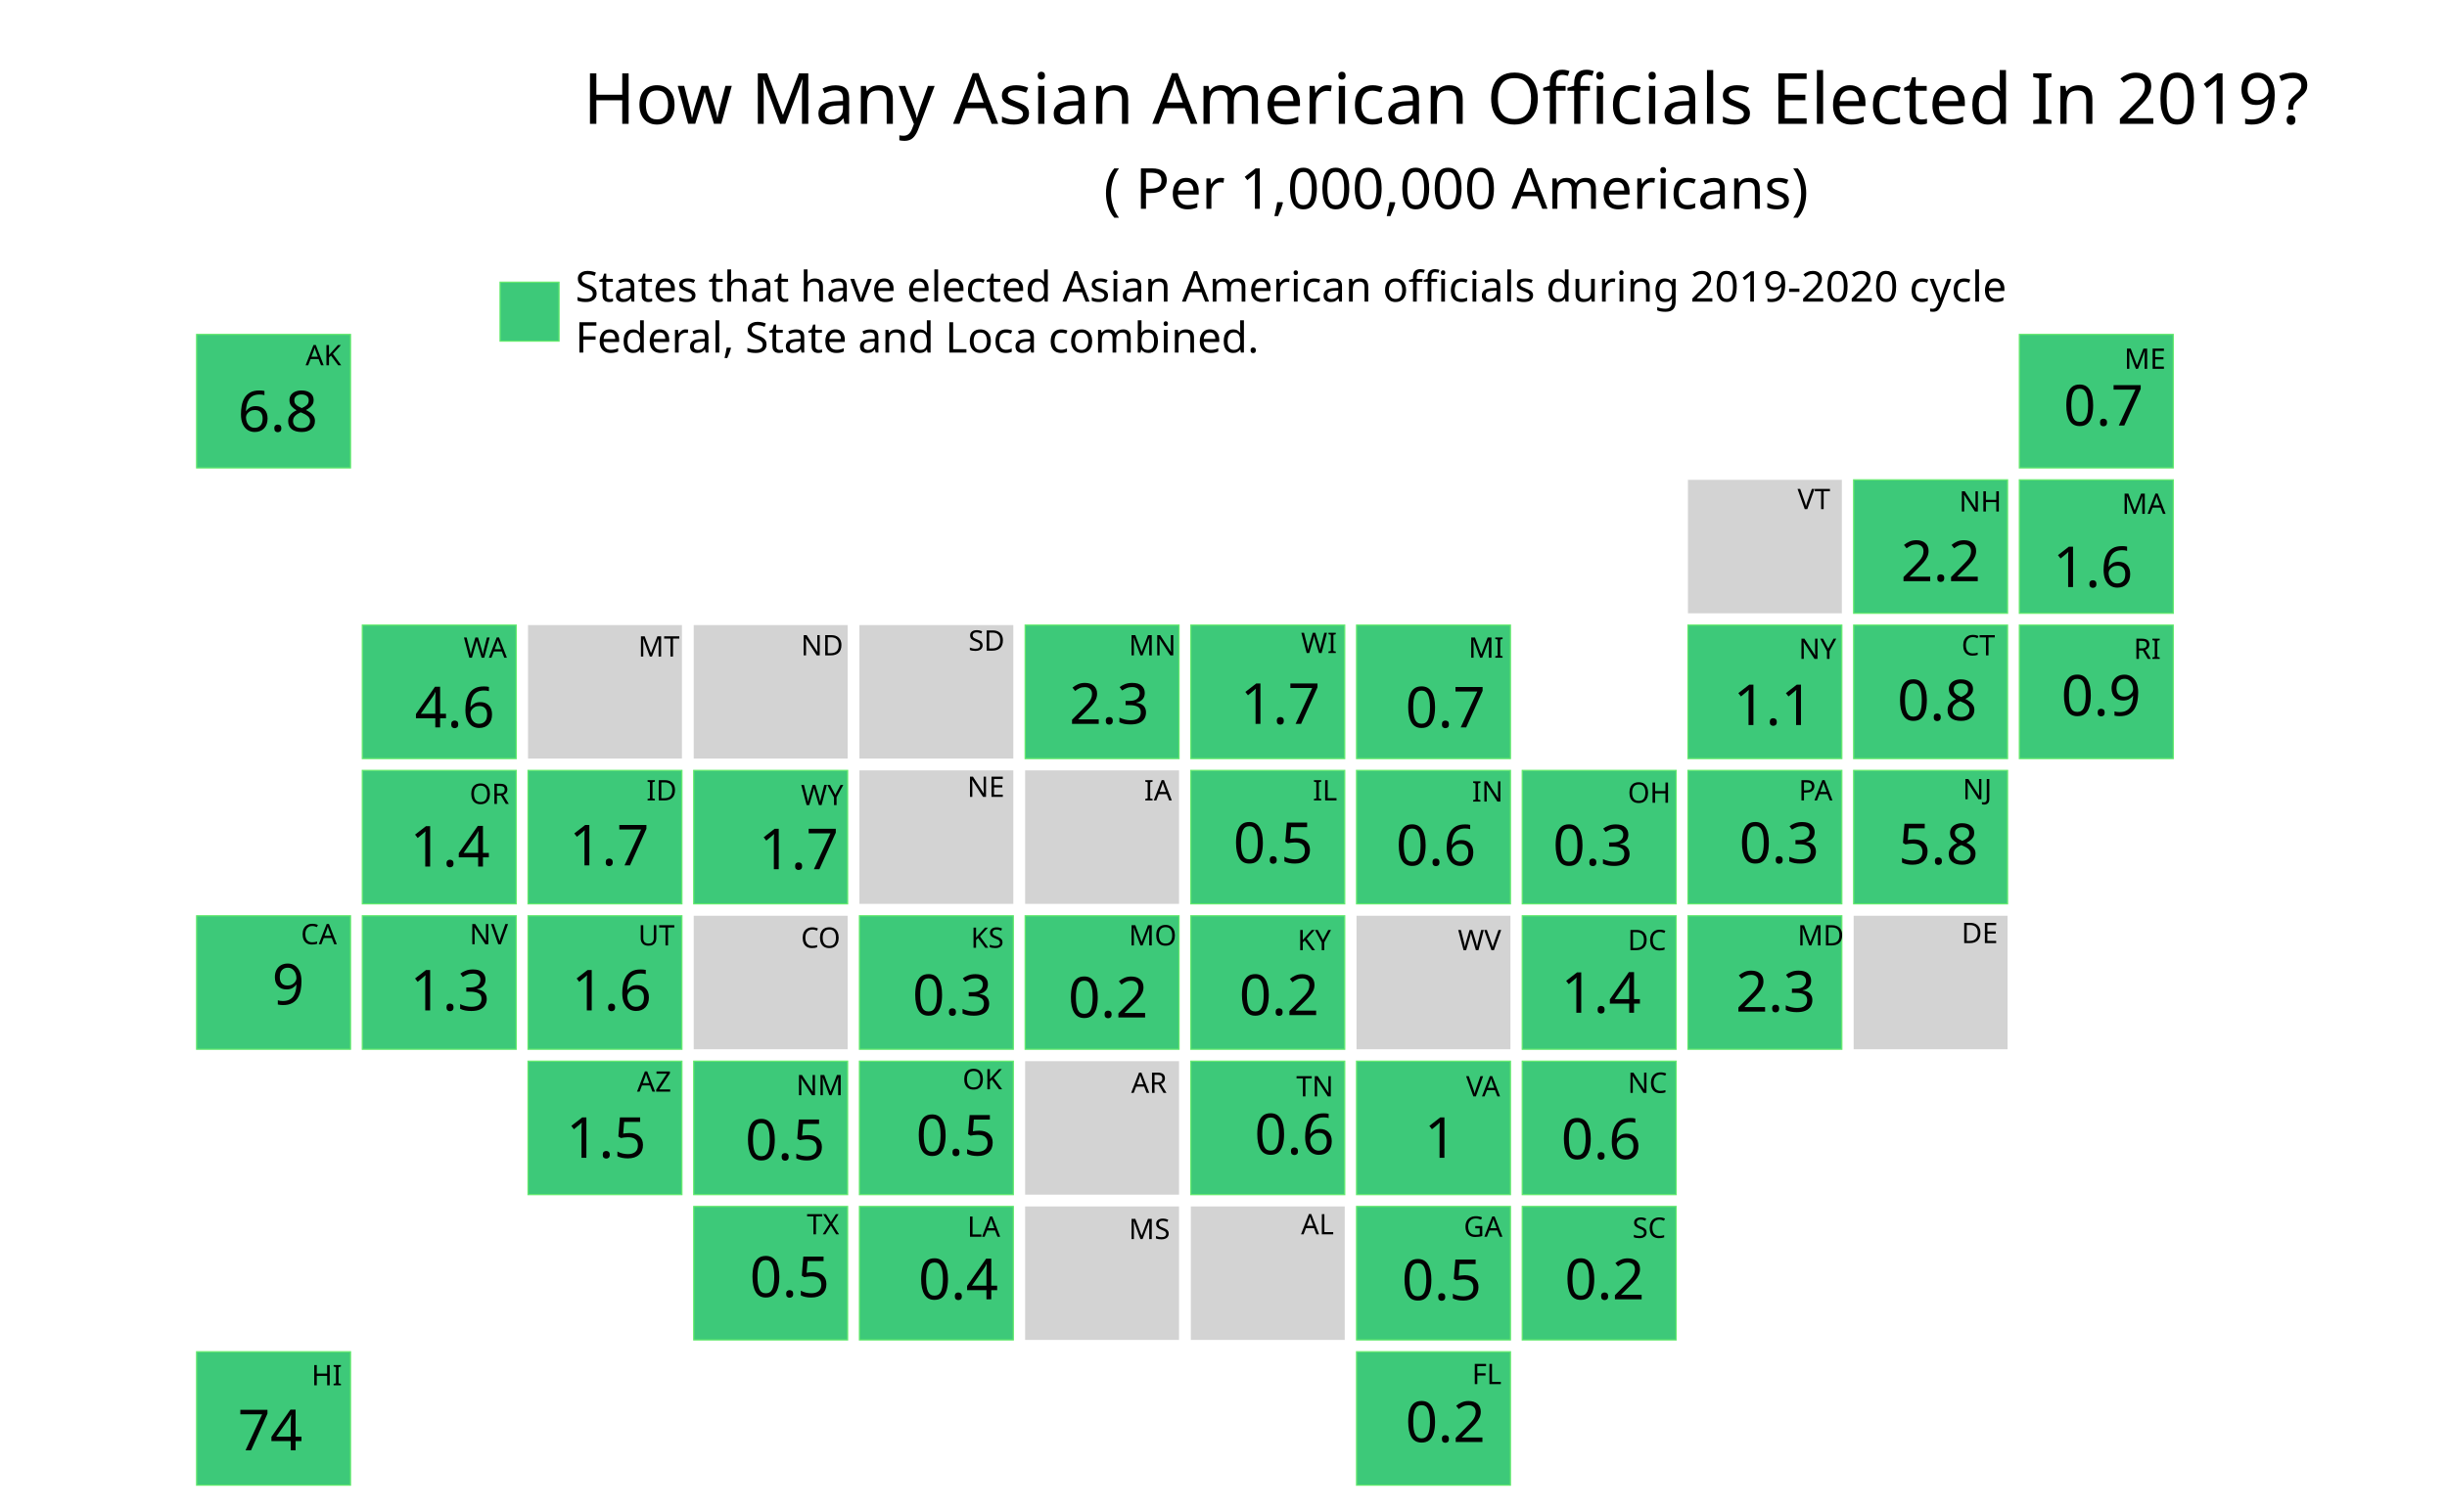
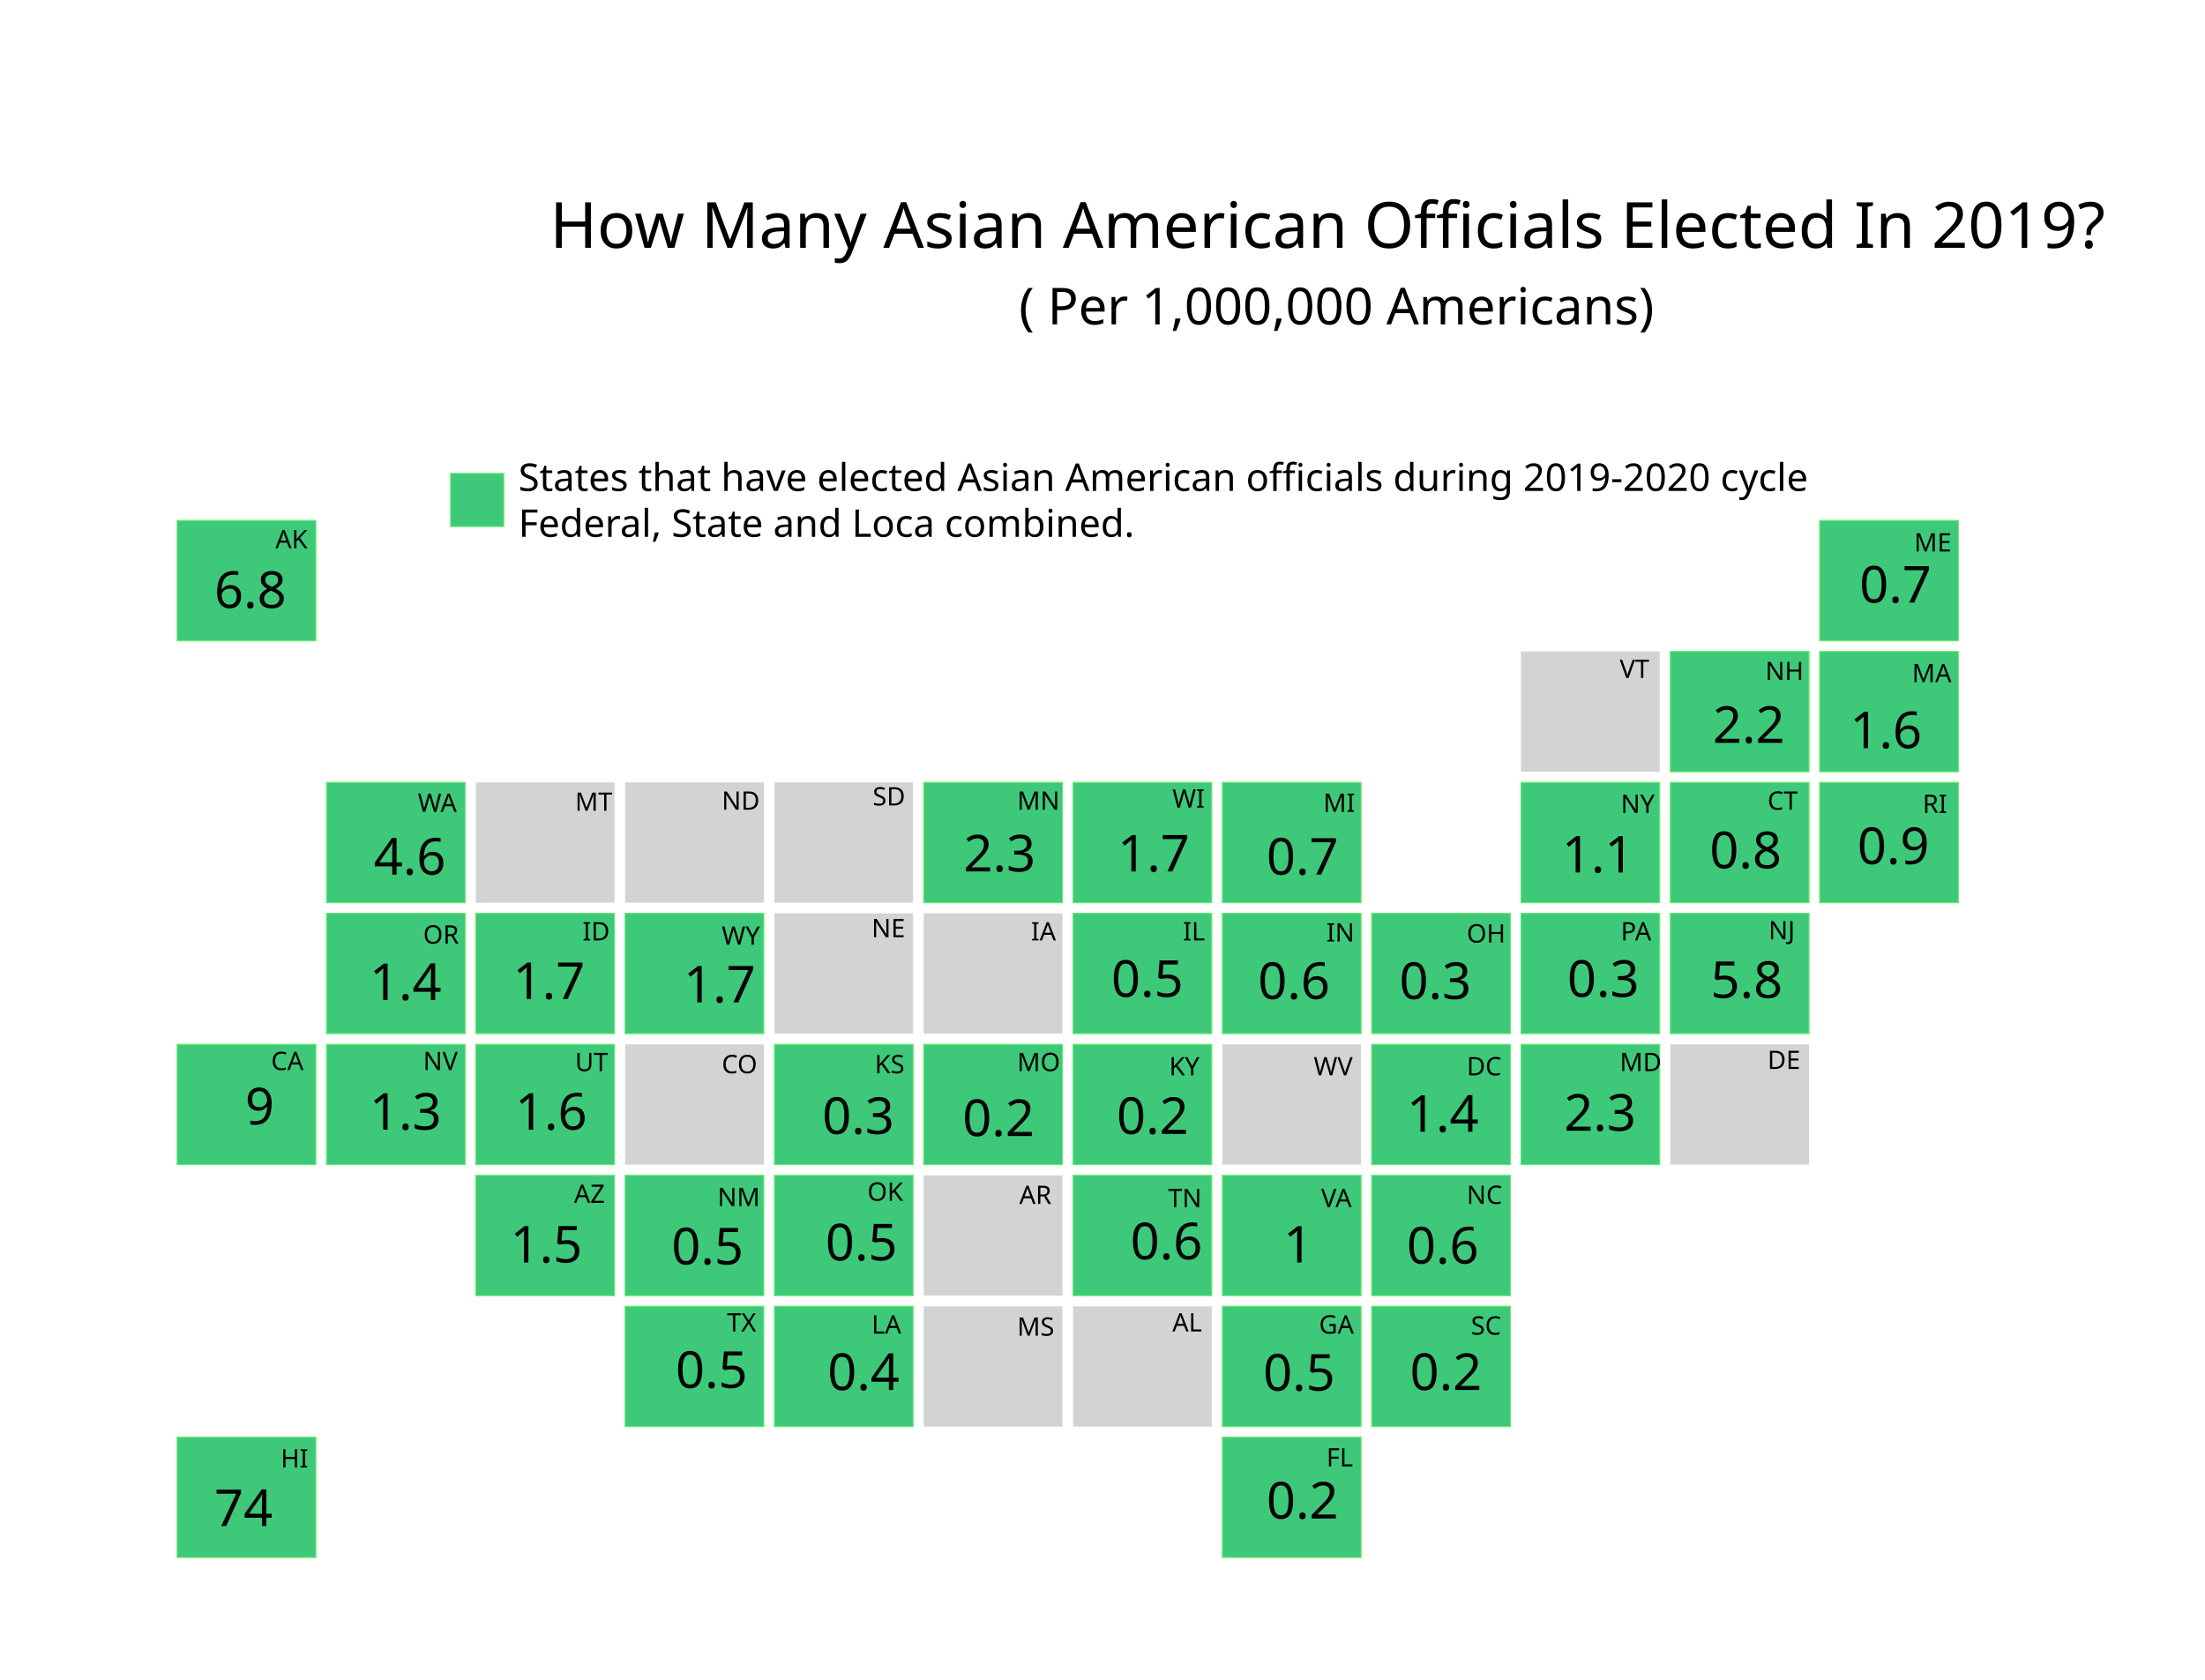
- <svg xmlns="http://www.w3.org/2000/svg" version="1.1" id="Layer_1" x="0px" y="0px" viewBox="0 0 2074.8 1282.1" style="enable-background:new 0 0 2074.8 1282.1;" xml:space="preserve">
+ <svg xmlns="http://www.w3.org/2000/svg" version="1.1" id="Layer_1" x="0px" y="0px" viewBox="0 0 2074.8 1580.4" style="enable-background:new 0 0 2074.8 1580.4;" xml:space="preserve">
  <style type="text/css">
	.st0{fill:#3DC979;stroke:#63EA6C;stroke-miterlimit:10;}
	.st1{fill:#D3D3D3;}
	.st2{font-family:'ArialMT';}
	.st3{font-size:24px;}
	.st4{fill:none;}
	.st5{font-size:36px;}
	.st6{fill:#020202;}
	.st7{font-size:48px;}
	.st8{font-size:60px;}
</style>
-   <rect x="166.7" y="283.6" class="st0" width="130.5" height="113.2" />
-   <rect x="1712.2" y="283.6" class="st0" width="130.5" height="113.2" />
-   <rect x="1431.2" y="406.9" class="st1" width="130.5" height="113.2" />
-   <rect x="1571.7" y="406.9" class="st0" width="130.5" height="113.2" />
-   <rect x="1712.2" y="406.9" class="st0" width="130.5" height="113.2" />
-   <rect x="307.2" y="530.1" class="st0" width="130.5" height="113.2" />
-   <rect x="447.7" y="530.1" class="st1" width="130.5" height="113.2" />
-   <rect x="588.2" y="530.1" class="st1" width="130.5" height="113.2" />
-   <rect x="728.7" y="530.1" class="st1" width="130.5" height="113.2" />
-   <rect x="869.2" y="530.1" class="st0" width="130.5" height="113.2" />
-   <rect x="1009.7" y="530.1" class="st0" width="130.5" height="113.2" />
-   <rect x="1150.2" y="530.1" class="st0" width="130.5" height="113.2" />
-   <rect x="1431.2" y="530.1" class="st0" width="130.5" height="113.2" />
-   <rect x="1571.7" y="530.1" class="st0" width="130.5" height="113.2" />
-   <rect x="1712.2" y="530.1" class="st0" width="130.5" height="113.2" />
-   <rect x="307.2" y="653.3" class="st0" width="130.5" height="113.2" />
-   <rect x="447.7" y="653.3" class="st0" width="130.5" height="113.2" />
-   <rect x="588.2" y="653.3" class="st0" width="130.5" height="113.2" />
-   <rect x="728.7" y="653.3" class="st1" width="130.5" height="113.2" />
-   <rect x="869.2" y="653.3" class="st1" width="130.5" height="113.2" />
-   <rect x="1009.7" y="653.3" class="st0" width="130.5" height="113.2" />
-   <rect x="1150.2" y="653.3" class="st0" width="130.5" height="113.2" />
-   <rect x="1290.7" y="653.3" class="st0" width="130.5" height="113.2" />
-   <rect x="1431.2" y="653.3" class="st0" width="130.5" height="113.2" />
-   <rect x="1571.7" y="653.3" class="st0" width="130.5" height="113.2" />
-   <rect x="166.7" y="776.6" class="st0" width="130.5" height="113.2" />
-   <rect x="307.2" y="776.6" class="st0" width="130.5" height="113.2" />
-   <rect x="447.7" y="776.6" class="st0" width="130.5" height="113.2" />
-   <rect x="588.2" y="776.6" class="st1" width="130.5" height="113.2" />
-   <rect x="728.7" y="776.6" class="st0" width="130.5" height="113.2" />
-   <rect x="869.2" y="776.6" class="st0" width="130.5" height="113.2" />
-   <rect x="1009.7" y="776.6" class="st0" width="130.5" height="113.2" />
-   <rect x="1150.2" y="776.6" class="st1" width="130.5" height="113.2" />
-   <rect x="1290.7" y="776.6" class="st0" width="130.5" height="113.2" />
-   <rect x="1431.2" y="776.6" class="st0" width="130.5" height="113.2" />
-   <rect x="1571.7" y="776.6" class="st1" width="130.5" height="113.2" />
-   <rect x="447.7" y="899.9" class="st0" width="130.5" height="113.2" />
-   <rect x="588.2" y="899.9" class="st0" width="130.5" height="113.2" />
-   <rect x="728.7" y="899.9" class="st0" width="130.5" height="113.2" />
-   <rect x="869.2" y="899.9" class="st1" width="130.5" height="113.2" />
-   <rect x="1009.7" y="899.9" class="st0" width="130.5" height="113.2" />
-   <rect x="1150.2" y="899.9" class="st0" width="130.5" height="113.2" />
-   <rect x="1290.7" y="899.9" class="st0" width="130.5" height="113.2" />
-   <rect x="588.2" y="1023.1" class="st0" width="130.5" height="113.2" />
-   <rect x="728.7" y="1023.1" class="st0" width="130.5" height="113.2" />
-   <rect x="869.2" y="1023.1" class="st1" width="130.5" height="113.2" />
-   <rect x="1009.7" y="1023.1" class="st1" width="130.5" height="113.2" />
-   <rect x="1150.2" y="1023.1" class="st0" width="130.5" height="113.2" />
-   <rect x="1290.7" y="1023.1" class="st0" width="130.5" height="113.2" />
-   <rect x="166.7" y="1146.3" class="st0" width="130.5" height="113.2" />
-   <rect x="1150.2" y="1146.3" class="st0" width="130.5" height="113.2" />
-   <text transform="matrix(1 0 0 1 259.1205 309.7727)" class="st2 st3">AK</text>
-   <text transform="matrix(1 0 0 1 393.1206 557.7727)" class="st2 st3">WA</text>
-   <text transform="matrix(1 0 0 1 541.1205 556.7727)" class="st2 st3">MT</text>
-   <text transform="matrix(1 0 0 1 957.1205 555.7727)" class="st2 st3">MN</text>
-   <text transform="matrix(1 0 0 1 821.1205 551.7727)" class="st2 st3">SD</text>
-   <text transform="matrix(1 0 0 1 679.1205 555.7727)" class="st2 st3">ND</text>
-   <text transform="matrix(1 0 0 1 540.1205 925.7727)" class="st2 st3">AZ</text>
-   <text transform="matrix(1 0 0 1 959.1205 926.7727)" class="st2 st3">AR</text>
-   <text transform="matrix(1 0 0 1 255.1205 800.7727)" class="st2 st3">CA</text>
-   <text transform="matrix(1 0 0 1 541.1205 801.7727)" class="st2 st3">UT</text>
-   <text transform="matrix(1 0 0 1 264.1205 1174.773)" class="st2 st3">HI</text>
-   <text transform="matrix(1 0 0 1 548.1205 678.7727)" class="st2 st3">ID</text>
-   <text transform="matrix(1 0 0 1 398.1206 800.7727)" class="st2 st3">NV</text>
-   <text transform="matrix(1 0 0 1 398.1206 681.7727)" class="st2 st3">OR</text>
-   <text transform="matrix(1 0 0 1 1245.12 557.7727)" class="st2 st3">MI</text>
-   <text transform="matrix(1 0 0 1 1113.12 678.7727)" class="st2 st3">IL</text>
-   <text transform="matrix(1 0 0 1 1100.12 805.7727)" class="st2 st3">KY</text>
-   <text transform="matrix(1 0 0 1 1103.12 553.7727)" class="st2 st3">WI</text>
-   <text transform="matrix(1 0 0 1 1248.12 679.7727)" class="st2 st3">IN</text>
-   <text transform="matrix(1 0 0 1 957.1205 1050.773)" class="st2 st3">MS</text>
-   <text transform="matrix(1 0 0 1 1241.12 1048.773)" class="st2 st3">GA</text>
-   <text transform="matrix(1 0 0 1 675.1205 928.7727)" class="st2 st3">NM</text>
-   <text transform="matrix(1 0 0 1 679.1205 803.7727)" class="st2 st3">CO</text>
-   <text transform="matrix(1 0 0 1 684.1205 1046.773)" class="st2 st3">TX</text>
-   <text transform="matrix(1 0 0 1 820.1205 1048.773)" class="st2 st3">LA</text>
-   <text transform="matrix(1 0 0 1 816.1205 923.7727)" class="st2 st3">OK</text>
-   <text transform="matrix(1 0 0 1 820.1205 675.7727)" class="st2 st3">NE</text>
-   <text transform="matrix(1 0 0 1 679.1205 682.7727)" class="st2 st3">WY</text>
-   <text transform="matrix(1 0 0 1 823.1205 803.7727)" class="st2 st3">KS</text>
-   <text transform="matrix(1 0 0 1 970.1205 678.7727)" class="st2 st3">IA</text>
-   <text transform="matrix(1 0 0 1 957.1205 801.7727)" class="st2 st3">MO</text>
-   <text transform="matrix(1 0 0 1 1525.12 678.7727)" class="st2 st3">PA</text>
-   <text transform="matrix(1 0 0 1 1380.12 926.7727)" class="st2 st3">NC</text>
-   <text transform="matrix(1 0 0 1 1103.12 1046.773)" class="st2 st3">AL</text>
-   <text transform="matrix(1 0 0 1 1380.12 805.7727)" class="st2 st3">DC</text>
-   <text transform="matrix(1 0 0 1 1380.12 680.7727)" class="st2 st3">OH</text>
-   <text transform="matrix(1 0 0 1 1384.12 1049.773)" class="st2 st3">SC</text>
-   <text transform="matrix(1 0 0 1 1248.12 1173.773)" class="st2 st3">FL</text>
-   <text transform="matrix(1 0 0 1 1099.12 929.7727)" class="st2 st3">TN</text>
-   <text transform="matrix(1 0 0 1 1663.12 799.7727)" class="st2 st3">DE</text>
-   <text transform="matrix(1 0 0 1 1801.12 312.7727)" class="st2 st3">ME</text>
-   <text transform="matrix(1 0 0 1 1661.12 433.7727)" class="st2 st3">NH</text>
-   <text transform="matrix(1 0 0 1 1799.12 435.7727)" class="st2 st3">MA</text>
-   <text transform="matrix(1 0 0 1 1524.12 801.7727)" class="st2 st3">MD</text>
-   <text transform="matrix(1 0 0 1 1524.12 431.7727)" class="st2 st3">VT</text>
-   <text transform="matrix(1 0 0 1 1663.12 555.7727)" class="st2 st3">CT</text>
-   <text transform="matrix(1 0 0 1 1525.12 558.7727)" class="st2 st3">NY</text>
-   <text transform="matrix(1 0 0 1 1809.12 558.7727)" class="st2 st3">RI</text>
-   <text transform="matrix(1 0 0 1 1664.12 677.7727)" class="st2 st3">NJ</text>
-   <text transform="matrix(1 0 0 1 1243.12 929.7727)" class="st2 st3">VA</text>
-   <text transform="matrix(1 0 0 1 1236.12 805.7727)" class="st2 st3">WV</text>
-   <rect x="424" y="239.3" class="st0" width="50" height="50" />
-   <rect x="487.8" y="230" class="st4" width="1194.7" height="90.8" />
-   <text transform="matrix(1 0 0 1 487.8103 255.7807)" class="st2 st5">States that have elected Asian American officials during 2019-2020 cycle    </text>
-   <text transform="matrix(1 0 0 1 487.8103 298.9807)" class="st2 st5">Federal, State and Loca combined.</text>
-   <text transform="matrix(1 0 0 1 230.666 851.864)" class="st6 st2 st7">9</text>
-   <text transform="matrix(1 0 0 1 1609.666 732.864)" class="st6 st2 st7">5.8</text>
-   <text transform="matrix(1 0 0 1 201.666 1229.864)" class="st6 st2 st7">74</text>
-   <text transform="matrix(1 0 0 1 351.666 616.864)" class="st6 st2 st7">4.6</text>
-   <text transform="matrix(1 0 0 1 1469.666 614.864)" class="st6 st2 st7">1.1</text>
-   <text transform="matrix(1 0 0 1 1471.666 857.864)" class="st6 st2 st7">2.3</text>
-   <text transform="matrix(1 0 0 1 635.666 1099.864)" class="st6 st2 st7">0.5</text>
-   <text transform="matrix(1 0 0 1 906.666 613.864)" class="st6 st2 st7">2.3</text>
-   <text transform="matrix(1 0 0 1 467.666 981.864)" class="st6 st2 st7"> 1.5</text>
-   <text transform="matrix(1 0 0 1 1740.666 497.864)" class="st6 st2 st7">1.6</text>
-   <text transform="matrix(1 0 0 1 1051.666 613.864)" class="st6 st2 st7">1.7</text>
-   <text transform="matrix(1 0 0 1 1207.666 981.864)" class="st6 st2 st7">1</text>
-   <text transform="matrix(1 0 0 1 1191.666 616.864)" class="st6 st2 st7">0.7</text>
-   <text transform="matrix(1 0 0 1 1045.666 731.864)" class="st6 st2 st7">0.5</text>
-   <text transform="matrix(1 0 0 1 1323.666 982.864)" class="st6 st2 st7">0.6</text>
-   <text transform="matrix(1 0 0 1 347.666 734.864)" class="st6 st2 st7">1.4</text>
-   <text transform="matrix(1 0 0 1 1191.666 1222.864)" class="st6 st2 st7">0.2</text>
-   <text transform="matrix(1 0 0 1 484.666 856.864)" class="st6 st2 st7">1.6</text>
-   <text transform="matrix(1 0 0 1 201.666 365.864)" class="st6 st2 st7">6.8</text>
-   <text transform="matrix(1 0 0 1 1063.666 978.864)" class="st6 st2 st7">0.6</text>
-   <text transform="matrix(1 0 0 1 1474.666 731.864)" class="st6 st2 st7">0.3</text>
-   <text transform="matrix(1 0 0 1 347.666 856.864)" class="st6 st2 st7">1.3</text>
-   <text transform="matrix(1 0 0 1 1316.666 733.864)" class="st6 st2 st7">0.3</text>
-   <text transform="matrix(1 0 0 1 1183.666 733.864)" class="st6 st2 st7">0.6</text>
-   <text transform="matrix(1 0 0 1 1608.666 610.864)" class="st6 st2 st7">0.8</text>
-   <text transform="matrix(1 0 0 1 1611.666 492.864)" class="st6 st2 st7">2.2</text>
-   <text transform="matrix(1 0 0 1 482.666 733.864)" class="st6 st2 st7">1.7</text>
-   <text transform="matrix(1 0 0 1 776.666 979.864)" class="st6 st2 st7">0.5</text>
-   <text transform="matrix(1 0 0 1 778.666 1101.864)" class="st6 st2 st7">0.4</text>
-   <text transform="matrix(1 0 0 1 773.666 860.864)" class="st6 st2 st7">0.3</text>
-   <text transform="matrix(1 0 0 1 1747.666 606.864)" class="st6 st2 st7">0.9</text>
-   <text transform="matrix(1 0 0 1 1749.666 360.864)" class="st6 st2 st7">0.7</text>
-   <text transform="matrix(1 0 0 1 1326.666 1101.864)" class="st6 st2 st7">0.2</text>
-   <text transform="matrix(1 0 0 1 1323.666 858.864)" class="st6 st2 st7">1.4</text>
-   <text transform="matrix(1 0 0 1 1050.666 860.864)" class="st6 st2 st7">0.2</text>
-   <text transform="matrix(1 0 0 1 905.666 862.864)" class="st6 st2 st7">0.2</text>
-   <text transform="matrix(1 0 0 1 135.6331 105.04)" class="st2 st8">                       How Many Asian American Officials Elected In 2019?</text>
-   <text transform="matrix(1 0 0 1 135.6331 177.04)" class="st2 st8">                                                </text>
-   <text transform="matrix(1 0 0 1 935.8331 177.04)" class="st2 st7">( Per 1,000,000 Americans) </text>
-   <text transform="matrix(1 0 0 1 643.2394 737.1215)" class="st6 st2 st7">1.7</text>
-   <text transform="matrix(1 0 0 1 631.8456 983.6419)" class="st6 st2 st7">0.5</text>
-   <text transform="matrix(1 0 0 1 1188.543 1102.451)" class="st6 st2 st7">0.5</text>
+   <rect x="166.7" y="489.8" class="st0" width="130.5" height="113.2" />
+   <rect x="1712.2" y="489.8" class="st0" width="130.5" height="113.2" />
+   <rect x="1431.2" y="613.1" class="st1" width="130.5" height="113.2" />
+   <rect x="1571.7" y="613.1" class="st0" width="130.5" height="113.2" />
+   <rect x="1712.2" y="613.1" class="st0" width="130.5" height="113.2" />
+   <rect x="307.2" y="736.3" class="st0" width="130.5" height="113.2" />
+   <rect x="447.7" y="736.3" class="st1" width="130.5" height="113.2" />
+   <rect x="588.2" y="736.3" class="st1" width="130.5" height="113.2" />
+   <rect x="728.7" y="736.3" class="st1" width="130.5" height="113.2" />
+   <rect x="869.2" y="736.3" class="st0" width="130.5" height="113.2" />
+   <rect x="1009.7" y="736.3" class="st0" width="130.5" height="113.2" />
+   <rect x="1150.2" y="736.3" class="st0" width="130.5" height="113.2" />
+   <rect x="1431.2" y="736.3" class="st0" width="130.5" height="113.2" />
+   <rect x="1571.7" y="736.3" class="st0" width="130.5" height="113.2" />
+   <rect x="1712.2" y="736.3" class="st0" width="130.5" height="113.2" />
+   <rect x="307.2" y="859.5" class="st0" width="130.5" height="113.2" />
+   <rect x="447.7" y="859.5" class="st0" width="130.5" height="113.2" />
+   <rect x="588.2" y="859.5" class="st0" width="130.5" height="113.2" />
+   <rect x="728.7" y="859.5" class="st1" width="130.5" height="113.2" />
+   <rect x="869.2" y="859.5" class="st1" width="130.5" height="113.2" />
+   <rect x="1009.7" y="859.5" class="st0" width="130.5" height="113.2" />
+   <rect x="1150.2" y="859.5" class="st0" width="130.5" height="113.2" />
+   <rect x="1290.7" y="859.5" class="st0" width="130.5" height="113.2" />
+   <rect x="1431.2" y="859.5" class="st0" width="130.5" height="113.2" />
+   <rect x="1571.7" y="859.5" class="st0" width="130.5" height="113.2" />
+   <rect x="166.7" y="982.8" class="st0" width="130.5" height="113.2" />
+   <rect x="307.2" y="982.8" class="st0" width="130.5" height="113.2" />
+   <rect x="447.7" y="982.8" class="st0" width="130.5" height="113.2" />
+   <rect x="588.2" y="982.8" class="st1" width="130.5" height="113.2" />
+   <rect x="728.7" y="982.8" class="st0" width="130.5" height="113.2" />
+   <rect x="869.2" y="982.8" class="st0" width="130.5" height="113.2" />
+   <rect x="1009.7" y="982.8" class="st0" width="130.5" height="113.2" />
+   <rect x="1150.2" y="982.8" class="st1" width="130.5" height="113.2" />
+   <rect x="1290.7" y="982.8" class="st0" width="130.5" height="113.2" />
+   <rect x="1431.2" y="982.8" class="st0" width="130.5" height="113.2" />
+   <rect x="1571.7" y="982.8" class="st1" width="130.5" height="113.2" />
+   <rect x="447.7" y="1106.1" class="st0" width="130.5" height="113.2" />
+   <rect x="588.2" y="1106.1" class="st0" width="130.5" height="113.2" />
+   <rect x="728.7" y="1106.1" class="st0" width="130.5" height="113.2" />
+   <rect x="869.2" y="1106.1" class="st1" width="130.5" height="113.2" />
+   <rect x="1009.7" y="1106.1" class="st0" width="130.5" height="113.2" />
+   <rect x="1150.2" y="1106.1" class="st0" width="130.5" height="113.2" />
+   <rect x="1290.7" y="1106.1" class="st0" width="130.5" height="113.2" />
+   <rect x="588.2" y="1229.3" class="st0" width="130.5" height="113.2" />
+   <rect x="728.7" y="1229.3" class="st0" width="130.5" height="113.2" />
+   <rect x="869.2" y="1229.3" class="st1" width="130.5" height="113.2" />
+   <rect x="1009.7" y="1229.3" class="st1" width="130.5" height="113.2" />
+   <rect x="1150.2" y="1229.3" class="st0" width="130.5" height="113.2" />
+   <rect x="1290.7" y="1229.3" class="st0" width="130.5" height="113.2" />
+   <rect x="166.7" y="1352.5" class="st0" width="130.5" height="113.2" />
+   <rect x="1150.2" y="1352.5" class="st0" width="130.5" height="113.2" />
+   <text transform="matrix(1 0 0 1 259.1205 515.9982)" class="st2 st3">AK</text>
+   <text transform="matrix(1 0 0 1 393.1206 763.9982)" class="st2 st3">WA</text>
+   <text transform="matrix(1 0 0 1 541.1205 762.9982)" class="st2 st3">MT</text>
+   <text transform="matrix(1 0 0 1 957.1205 761.9982)" class="st2 st3">MN</text>
+   <text transform="matrix(1 0 0 1 821.1205 757.9982)" class="st2 st3">SD</text>
+   <text transform="matrix(1 0 0 1 679.1205 761.9982)" class="st2 st3">ND</text>
+   <text transform="matrix(1 0 0 1 540.1205 1131.998)" class="st2 st3">AZ</text>
+   <text transform="matrix(1 0 0 1 959.1205 1132.998)" class="st2 st3">AR</text>
+   <text transform="matrix(1 0 0 1 255.1205 1006.998)" class="st2 st3">CA</text>
+   <text transform="matrix(1 0 0 1 541.1205 1007.998)" class="st2 st3">UT</text>
+   <text transform="matrix(1 0 0 1 264.1205 1380.998)" class="st2 st3">HI</text>
+   <text transform="matrix(1 0 0 1 548.1205 884.9982)" class="st2 st3">ID</text>
+   <text transform="matrix(1 0 0 1 398.1206 1006.998)" class="st2 st3">NV</text>
+   <text transform="matrix(1 0 0 1 398.1206 887.9982)" class="st2 st3">OR</text>
+   <text transform="matrix(1 0 0 1 1245.12 763.9982)" class="st2 st3">MI</text>
+   <text transform="matrix(1 0 0 1 1113.12 884.9982)" class="st2 st3">IL</text>
+   <text transform="matrix(1 0 0 1 1100.12 1011.998)" class="st2 st3">KY</text>
+   <text transform="matrix(1 0 0 1 1103.12 759.9982)" class="st2 st3">WI</text>
+   <text transform="matrix(1 0 0 1 1248.12 885.9982)" class="st2 st3">IN</text>
+   <text transform="matrix(1 0 0 1 957.1205 1256.998)" class="st2 st3">MS</text>
+   <text transform="matrix(1 0 0 1 1241.12 1254.998)" class="st2 st3">GA</text>
+   <text transform="matrix(1 0 0 1 675.1205 1134.998)" class="st2 st3">NM</text>
+   <text transform="matrix(1 0 0 1 679.1205 1009.998)" class="st2 st3">CO</text>
+   <text transform="matrix(1 0 0 1 684.1205 1252.998)" class="st2 st3">TX</text>
+   <text transform="matrix(1 0 0 1 820.1205 1254.998)" class="st2 st3">LA</text>
+   <text transform="matrix(1 0 0 1 816.1205 1129.998)" class="st2 st3">OK</text>
+   <text transform="matrix(1 0 0 1 820.1205 881.9982)" class="st2 st3">NE</text>
+   <text transform="matrix(1 0 0 1 679.1205 888.9982)" class="st2 st3">WY</text>
+   <text transform="matrix(1 0 0 1 823.1205 1009.998)" class="st2 st3">KS</text>
+   <text transform="matrix(1 0 0 1 970.1205 884.9982)" class="st2 st3">IA</text>
+   <text transform="matrix(1 0 0 1 957.1205 1007.998)" class="st2 st3">MO</text>
+   <text transform="matrix(1 0 0 1 1525.12 884.9982)" class="st2 st3">PA</text>
+   <text transform="matrix(1 0 0 1 1380.12 1132.998)" class="st2 st3">NC</text>
+   <text transform="matrix(1 0 0 1 1103.12 1252.998)" class="st2 st3">AL</text>
+   <text transform="matrix(1 0 0 1 1380.12 1011.998)" class="st2 st3">DC</text>
+   <text transform="matrix(1 0 0 1 1380.12 886.9982)" class="st2 st3">OH</text>
+   <text transform="matrix(1 0 0 1 1384.12 1255.998)" class="st2 st3">SC</text>
+   <text transform="matrix(1 0 0 1 1248.12 1379.998)" class="st2 st3">FL</text>
+   <text transform="matrix(1 0 0 1 1099.12 1135.998)" class="st2 st3">TN</text>
+   <text transform="matrix(1 0 0 1 1663.12 1005.998)" class="st2 st3">DE</text>
+   <text transform="matrix(1 0 0 1 1801.12 518.9982)" class="st2 st3">ME</text>
+   <text transform="matrix(1 0 0 1 1661.12 639.9982)" class="st2 st3">NH</text>
+   <text transform="matrix(1 0 0 1 1799.12 641.9982)" class="st2 st3">MA</text>
+   <text transform="matrix(1 0 0 1 1524.12 1007.998)" class="st2 st3">MD</text>
+   <text transform="matrix(1 0 0 1 1524.12 637.9982)" class="st2 st3">VT</text>
+   <text transform="matrix(1 0 0 1 1663.12 761.9982)" class="st2 st3">CT</text>
+   <text transform="matrix(1 0 0 1 1525.12 764.9982)" class="st2 st3">NY</text>
+   <text transform="matrix(1 0 0 1 1809.12 764.9982)" class="st2 st3">RI</text>
+   <text transform="matrix(1 0 0 1 1664.12 883.9982)" class="st2 st3">NJ</text>
+   <text transform="matrix(1 0 0 1 1243.12 1135.998)" class="st2 st3">VA</text>
+   <text transform="matrix(1 0 0 1 1236.12 1011.998)" class="st2 st3">WV</text>
+   <rect x="424" y="445.5" class="st0" width="50" height="50" />
+   <rect x="487.8" y="436.2" class="st4" width="1194.7" height="90.8" />
+   <text transform="matrix(1 0 0 1 487.8103 462.0062)" class="st2 st5">States that have elected Asian American officials during 2019-2020 cycle    </text>
+   <text transform="matrix(1 0 0 1 487.8103 505.2062)" class="st2 st5">Federal, State and Loca combined.</text>
+   <text transform="matrix(1 0 0 1 230.666 1058.09)" class="st6 st2 st7">9</text>
+   <text transform="matrix(1 0 0 1 1609.666 939.0895)" class="st6 st2 st7">5.8</text>
+   <text transform="matrix(1 0 0 1 201.666 1436.09)" class="st6 st2 st7">74</text>
+   <text transform="matrix(1 0 0 1 351.666 823.0895)" class="st6 st2 st7">4.6</text>
+   <text transform="matrix(1 0 0 1 1469.666 821.0895)" class="st6 st2 st7">1.1</text>
+   <text transform="matrix(1 0 0 1 1471.666 1064.09)" class="st6 st2 st7">2.3</text>
+   <text transform="matrix(1 0 0 1 635.666 1306.09)" class="st6 st2 st7">0.5</text>
+   <text transform="matrix(1 0 0 1 906.666 820.0895)" class="st6 st2 st7">2.3</text>
+   <text transform="matrix(1 0 0 1 467.666 1188.09)" class="st6 st2 st7"> 1.5</text>
+   <text transform="matrix(1 0 0 1 1740.666 704.0895)" class="st6 st2 st7">1.6</text>
+   <text transform="matrix(1 0 0 1 1051.666 820.0895)" class="st6 st2 st7">1.7</text>
+   <text transform="matrix(1 0 0 1 1207.666 1188.09)" class="st6 st2 st7">1</text>
+   <text transform="matrix(1 0 0 1 1191.666 823.0895)" class="st6 st2 st7">0.7</text>
+   <text transform="matrix(1 0 0 1 1045.666 938.0895)" class="st6 st2 st7">0.5</text>
+   <text transform="matrix(1 0 0 1 1323.666 1189.09)" class="st6 st2 st7">0.6</text>
+   <text transform="matrix(1 0 0 1 347.666 941.0895)" class="st6 st2 st7">1.4</text>
+   <text transform="matrix(1 0 0 1 1191.666 1429.09)" class="st6 st2 st7">0.2</text>
+   <text transform="matrix(1 0 0 1 484.666 1063.09)" class="st6 st2 st7">1.6</text>
+   <text transform="matrix(1 0 0 1 201.666 572.0895)" class="st6 st2 st7">6.8</text>
+   <text transform="matrix(1 0 0 1 1063.666 1185.09)" class="st6 st2 st7">0.6</text>
+   <text transform="matrix(1 0 0 1 1474.666 938.0895)" class="st6 st2 st7">0.3</text>
+   <text transform="matrix(1 0 0 1 347.666 1063.09)" class="st6 st2 st7">1.3</text>
+   <text transform="matrix(1 0 0 1 1316.666 940.0895)" class="st6 st2 st7">0.3</text>
+   <text transform="matrix(1 0 0 1 1183.666 940.0895)" class="st6 st2 st7">0.6</text>
+   <text transform="matrix(1 0 0 1 1608.666 817.0895)" class="st6 st2 st7">0.8</text>
+   <text transform="matrix(1 0 0 1 1611.666 699.0895)" class="st6 st2 st7">2.2</text>
+   <text transform="matrix(1 0 0 1 482.666 940.0895)" class="st6 st2 st7">1.7</text>
+   <text transform="matrix(1 0 0 1 776.666 1186.09)" class="st6 st2 st7">0.5</text>
+   <text transform="matrix(1 0 0 1 778.666 1308.09)" class="st6 st2 st7">0.4</text>
+   <text transform="matrix(1 0 0 1 773.666 1067.09)" class="st6 st2 st7">0.3</text>
+   <text transform="matrix(1 0 0 1 1747.666 813.0895)" class="st6 st2 st7">0.9</text>
+   <text transform="matrix(1 0 0 1 1749.666 567.0895)" class="st6 st2 st7">0.7</text>
+   <text transform="matrix(1 0 0 1 1326.666 1308.09)" class="st6 st2 st7">0.2</text>
+   <text transform="matrix(1 0 0 1 1323.666 1065.09)" class="st6 st2 st7">1.4</text>
+   <text transform="matrix(1 0 0 1 1050.666 1067.09)" class="st6 st2 st7">0.2</text>
+   <text transform="matrix(1 0 0 1 905.666 1069.09)" class="st6 st2 st7">0.2</text>
+   <text transform="matrix(1 0 0 1 158.6331 233.2655)" class="st2 st8">                       How Many Asian American Officials Elected In 2019?</text>
+   <text transform="matrix(1 0 0 1 158.6331 305.2655)" class="st2 st8">                                                </text>
+   <text transform="matrix(1 0 0 1 958.8331 305.2655)" class="st2 st7">( Per 1,000,000 Americans) </text>
+   <text transform="matrix(1 0 0 1 643.2394 943.347)" class="st6 st2 st7">1.7</text>
+   <text transform="matrix(1 0 0 1 631.8456 1189.867)" class="st6 st2 st7">0.5</text>
+   <text transform="matrix(1 0 0 1 1188.543 1308.677)" class="st6 st2 st7">0.5</text>
</svg>
